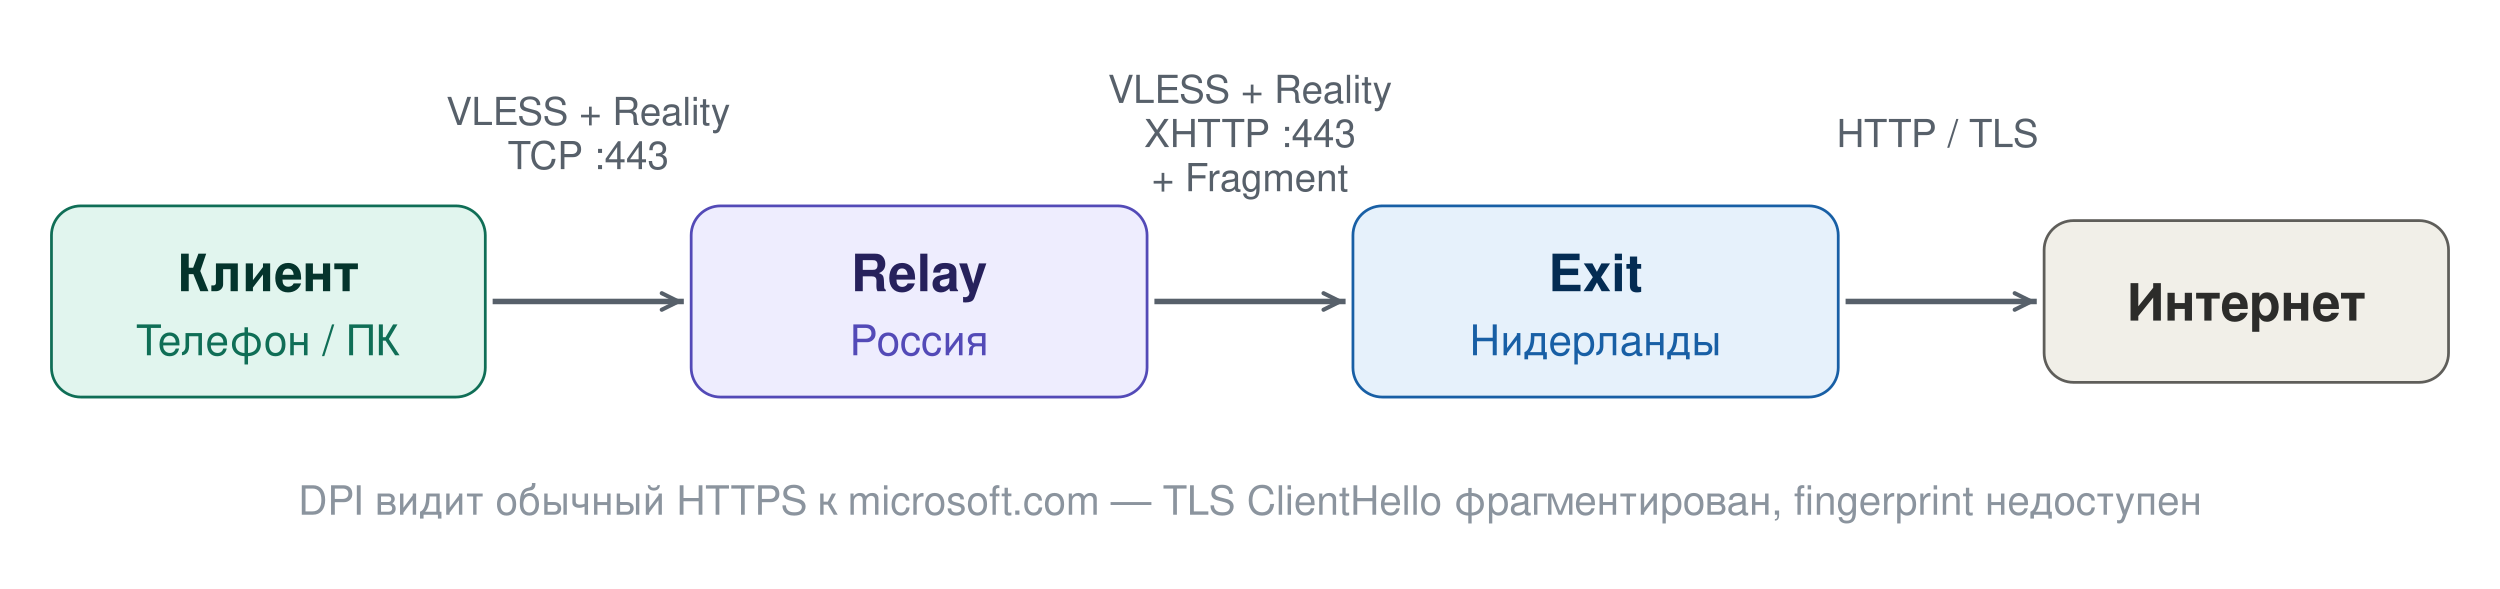
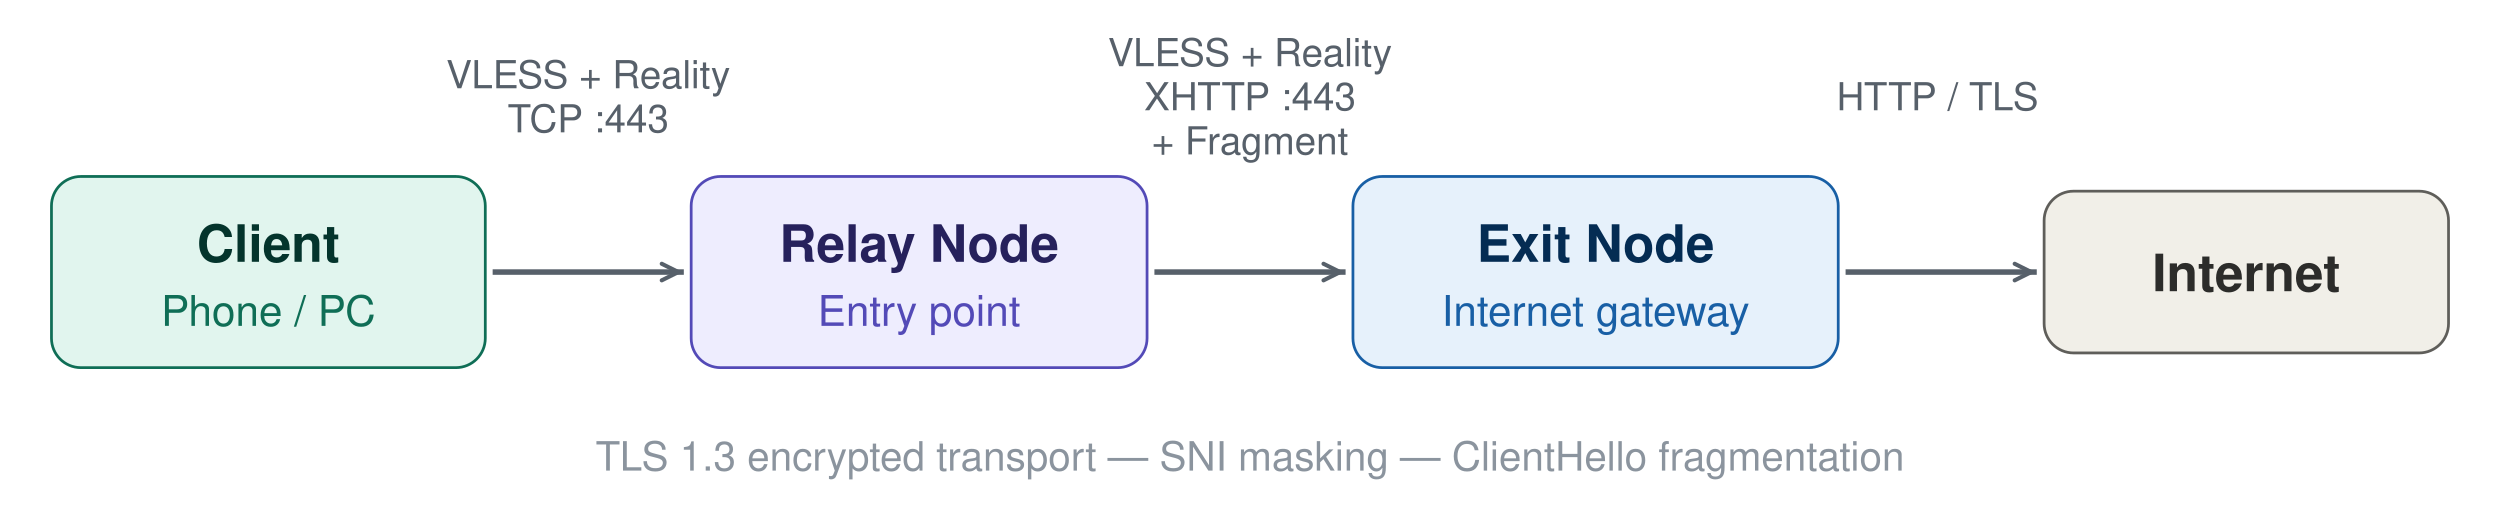
- <svg xmlns="http://www.w3.org/2000/svg" width="100%" viewBox="0 0 680 160">
+ <svg xmlns="http://www.w3.org/2000/svg" width="100%" viewBox="0 0 680 140">
  <style>
text{font-family:-apple-system,BlinkMacSystemFont,"Segoe UI",Helvetica,Arial,sans-serif}
.h{font-size:14px;font-weight:600}
.s{font-size:11.5px}
.lb{font-size:10.5px;text-anchor:middle}

.c1 rect{fill:#E1F5EE;stroke:#0F6E56;stroke-width:.75}
.c1 .h{fill:#04342C} .c1 .s{fill:#0F6E56}
.c2 rect{fill:#EEEDFE;stroke:#534AB7;stroke-width:.75}
.c2 .h{fill:#26215C} .c2 .s{fill:#534AB7}
.c3 rect{fill:#E6F1FB;stroke:#185FA5;stroke-width:.75}
.c3 .h{fill:#042C53} .c3 .s{fill:#185FA5}
.c4 rect{fill:#F1EFE8;stroke:#5F5E5A;stroke-width:.75}
.c4 .h{fill:#2C2C2A}
.arr{stroke:#57606a;stroke-width:1.5;fill:none}
.lb{fill:#57606a}
.nt{fill:#8b949e;font-size:11px;text-anchor:middle}

@media(prefers-color-scheme:dark){
.c1 rect{fill:#085041;stroke:#5DCAA5} .c1 .h{fill:#E1F5EE} .c1 .s{fill:#9FE1CB}
.c2 rect{fill:#3C3489;stroke:#AFA9EC} .c2 .h{fill:#EEEDFE} .c2 .s{fill:#CECBF6}
.c3 rect{fill:#0C447C;stroke:#85B7EB} .c3 .h{fill:#E6F1FB} .c3 .s{fill:#B5D4F4}
.c4 rect{fill:#444441;stroke:#B4B2A9} .c4 .h{fill:#F1EFE8}
.arr{stroke:#8b949e} .lb{fill:#8b949e} .nt{fill:#656d76}
}
</style>
  <defs>
    <marker id="a" viewBox="0 0 10 10" refX="9" refY="5" markerWidth="5" markerHeight="5" orient="auto">
      <path d="M1 2L7 5L1 8" fill="none" stroke-width="1.5" stroke-linecap="round" stroke-linejoin="round" class="arr" />
    </marker>
  </defs>
-   <text class="lb" x="160" y="34">VLESS + Reality</text>
-   <text class="lb" x="160" y="46">TCP :443</text>
-   <text class="lb" x="340" y="28">VLESS + Reality</text>
-   <text class="lb" x="340" y="40">XHTTP :443</text>
-   <text class="lb" x="340" y="52">+ Fragment</text>
-   <text class="lb" x="527" y="40">HTTP / TLS</text>
+   <text class="lb" x="160" y="24">VLESS + Reality</text>
+   <text class="lb" x="160" y="36">TCP :443</text>
+   <text class="lb" x="340" y="18">VLESS + Reality</text>
+   <text class="lb" x="340" y="30">XHTTP :443</text>
+   <text class="lb" x="340" y="42">+ Fragment</text>
+   <text class="lb" x="527" y="30">HTTP / TLS</text>
  <g class="c1">
-     <rect x="14" y="56" width="118" height="52" rx="8" />
-     <text class="h" x="73" y="76" text-anchor="middle" dominant-baseline="central">Клиент</text>
-     <text class="s" x="73" y="94" text-anchor="middle" dominant-baseline="central">Телефон / ПК</text>
+     <rect x="14" y="48" width="118" height="52" rx="8" />
+     <text class="h" x="73" y="68" text-anchor="middle" dominant-baseline="central">Client</text>
+     <text class="s" x="73" y="86" text-anchor="middle" dominant-baseline="central">Phone / PC</text>
  </g>
  <g class="c2">
-     <rect x="188" y="56" width="124" height="52" rx="8" />
-     <text class="h" x="250" y="76" text-anchor="middle" dominant-baseline="central">Relay</text>
-     <text class="s" x="250" y="94" text-anchor="middle" dominant-baseline="central">Россия</text>
+     <rect x="188" y="48" width="124" height="52" rx="8" />
+     <text class="h" x="250" y="68" text-anchor="middle" dominant-baseline="central">Relay Node</text>
+     <text class="s" x="250" y="86" text-anchor="middle" dominant-baseline="central">Entry point</text>
  </g>
  <g class="c3">
-     <rect x="368" y="56" width="132" height="52" rx="8" />
-     <text class="h" x="434" y="76" text-anchor="middle" dominant-baseline="central">Exit</text>
-     <text class="s" x="434" y="94" text-anchor="middle" dominant-baseline="central">Нидерланды</text>
+     <rect x="368" y="48" width="132" height="52" rx="8" />
+     <text class="h" x="434" y="68" text-anchor="middle" dominant-baseline="central">Exit Node</text>
+     <text class="s" x="434" y="86" text-anchor="middle" dominant-baseline="central">Internet gateway</text>
  </g>
  <g class="c4">
-     <rect x="556" y="60" width="110" height="44" rx="8" />
-     <text class="h" x="611" y="84" text-anchor="middle" dominant-baseline="central">Интернет</text>
+     <rect x="556" y="52" width="110" height="44" rx="8" />
+     <text class="h" x="611" y="76" text-anchor="middle" dominant-baseline="central">Internet</text>
  </g>
-   <line x1="134" y1="82" x2="186" y2="82" class="arr" marker-end="url(#a)" />
-   <line x1="314" y1="82" x2="366" y2="82" class="arr" marker-end="url(#a)" />
-   <line x1="502" y1="82" x2="554" y2="82" class="arr" marker-end="url(#a)" />
-   <text class="nt" x="340" y="140">DPI видит обычный HTTPS к microsoft.com — TLS ClientHello фрагментирован, fingerprint недоступен</text>
+   <line x1="134" y1="74" x2="186" y2="74" class="arr" marker-end="url(#a)" />
+   <line x1="314" y1="74" x2="366" y2="74" class="arr" marker-end="url(#a)" />
+   <line x1="502" y1="74" x2="554" y2="74" class="arr" marker-end="url(#a)" />
+   <text class="nt" x="340" y="128">TLS 1.3 encrypted transport — SNI masking — ClientHello fragmentation</text>
</svg>
